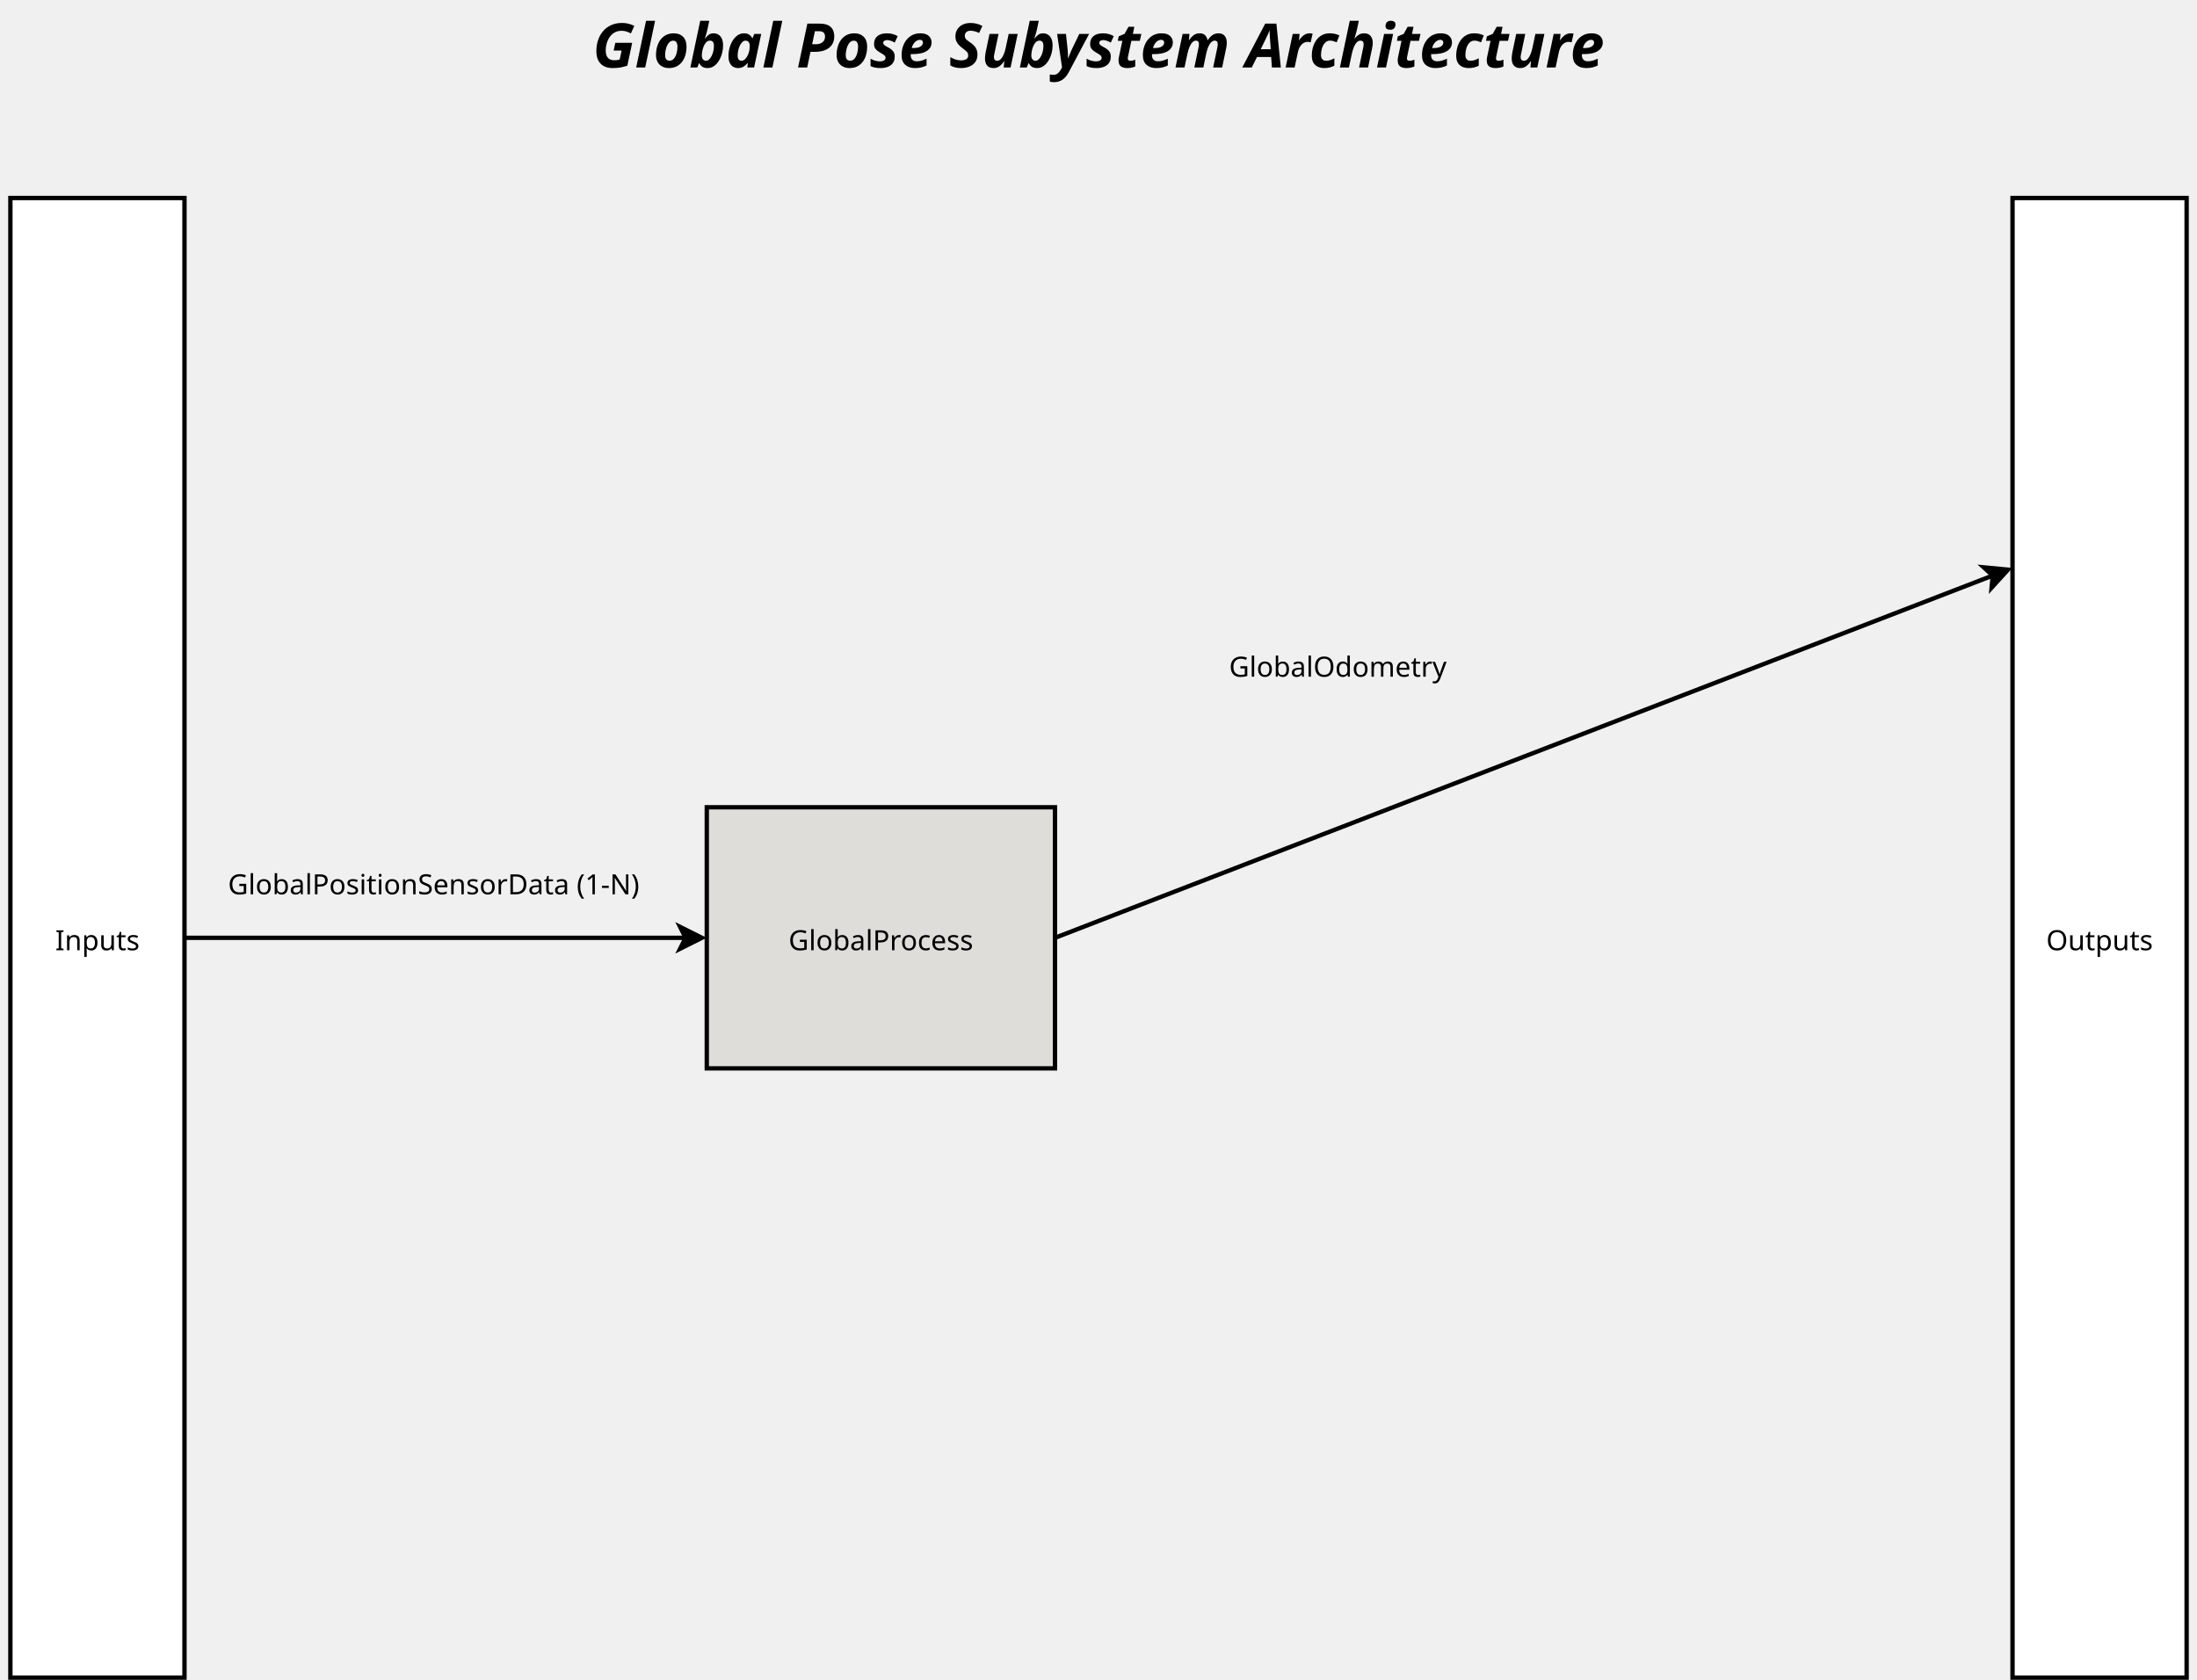
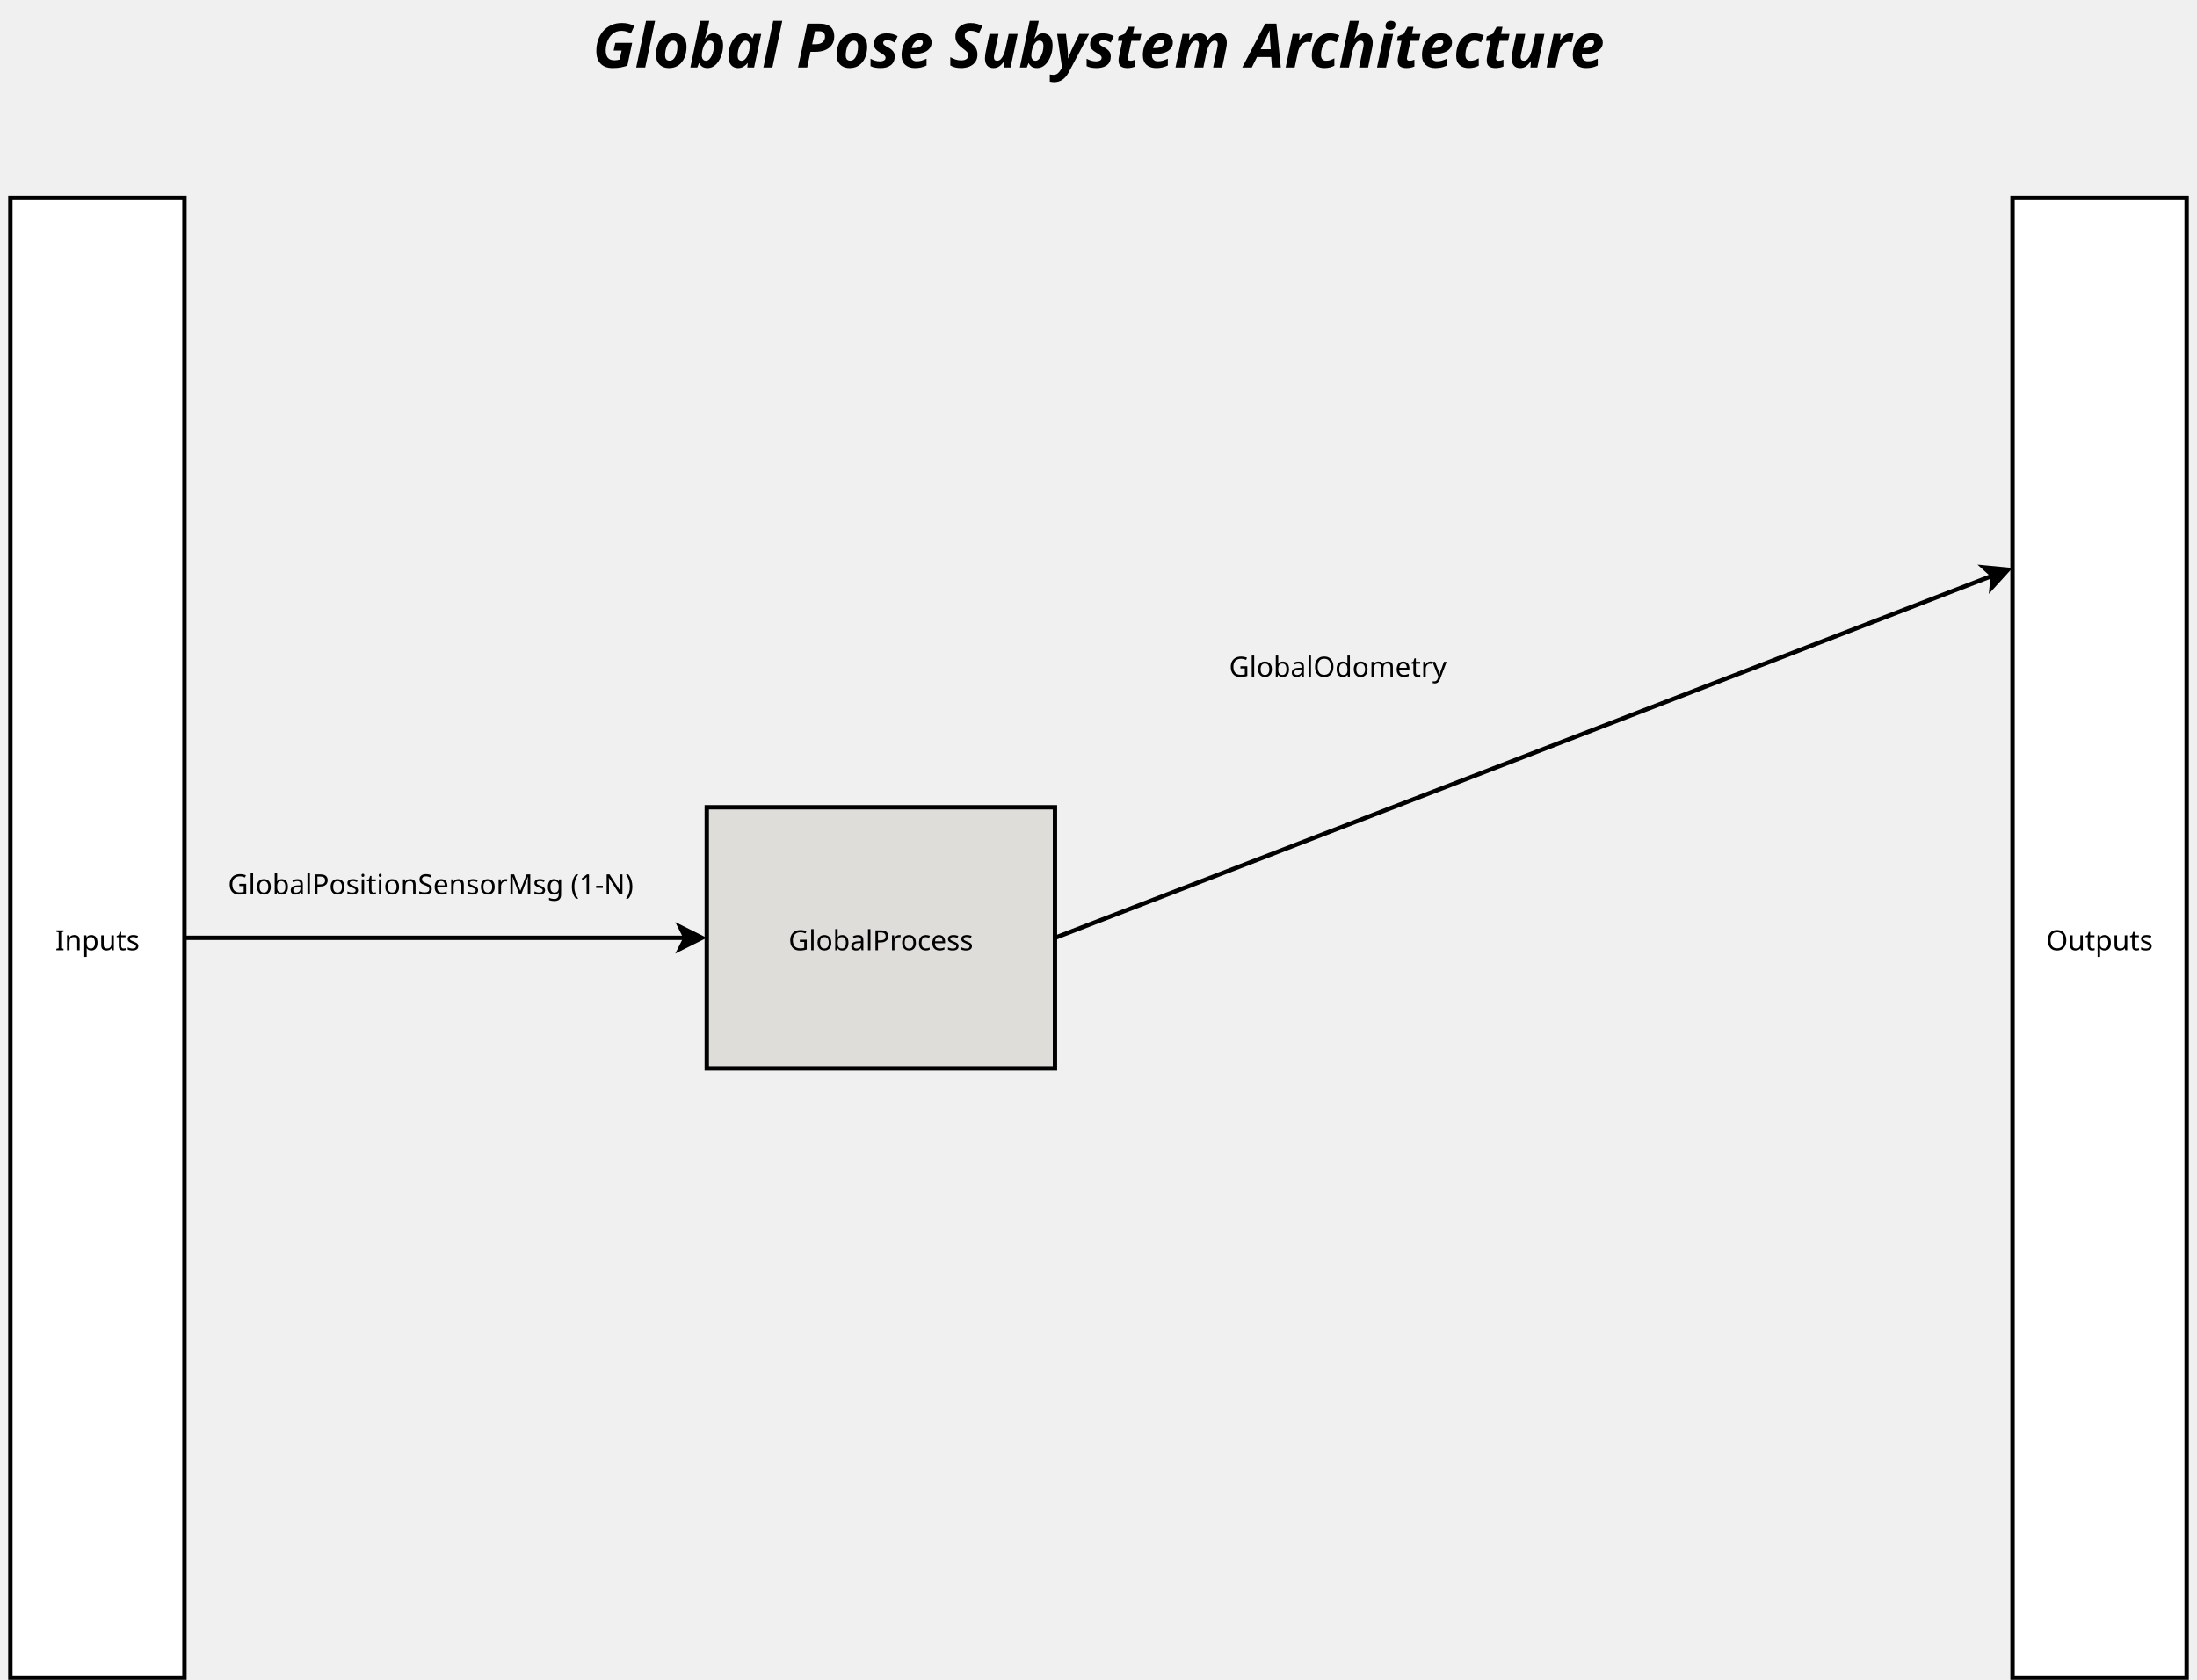
<svg xmlns="http://www.w3.org/2000/svg" width="51cm" height="39cm" viewBox="-161 -251 1002 772">
  <g id="Background">
    <text font-size="28.222" style="fill: #000000; fill-opacity: 1; stroke: none;text-anchor:middle;font-family:Sans;font-style:italic;font-weight:700" x="340" y="-220">
      <tspan x="340" y="-220">Global Pose Subystem Architecture</tspan>
    </text>
    <g>
      <line style="fill: none; stroke-opacity: 1; stroke-width: 2; stroke: #000000" x1="-80" y1="180" x2="150.264" y2="180" />
      <polygon style="fill: #000000; fill-opacity: 1; stroke-opacity: 1; stroke-width: 2; stroke: #000000" fill-rule="evenodd" points="157.764,180 147.764,185 150.264,180 147.764,175 " />
    </g>
    <g>
      <rect style="fill: #ffffff; fill-opacity: 1; stroke-opacity: 1; stroke-width: 2; stroke: #000000" x="760" y="-160" width="80" height="680" rx="0" ry="0" />
      <text font-size="12.8" style="fill: #000000; fill-opacity: 1; stroke: none;text-anchor:middle;font-family:sans-serif;font-style:normal;font-weight:normal" x="800" y="185.7">
        <tspan x="800" y="185.7">Outputs</tspan>
      </text>
    </g>
    <g>
      <line style="fill: none; stroke-opacity: 1; stroke-width: 2; stroke: #000000" x1="320" y1="180" x2="750.918" y2="13.509" />
      <polygon style="fill: #000000; fill-opacity: 1; stroke-opacity: 1; stroke-width: 2; stroke: #000000" fill-rule="evenodd" points="757.914,10.806 750.388,19.074 750.918,13.509 746.784,9.746 " />
    </g>
    <text font-size="12.8" style="fill: #000000; fill-opacity: 1; stroke: none;text-anchor:start;font-family:sans-serif;font-style:normal;font-weight:normal" x="400" y="60">
      <tspan x="400" y="60">GlobalOdometry</tspan>
    </text>
    <g>
      <rect style="fill: #ffffff; fill-opacity: 1; stroke-opacity: 1; stroke-width: 2; stroke: #000000" x="-160" y="-160" width="80" height="680" rx="0" ry="0" />
      <text font-size="12.8" style="fill: #000000; fill-opacity: 1; stroke: none;text-anchor:middle;font-family:sans-serif;font-style:normal;font-weight:normal" x="-120" y="185.7">
        <tspan x="-120" y="185.7">Inputs</tspan>
      </text>
    </g>
    <g>
      <rect style="fill: #deddda; fill-opacity: 1; stroke-opacity: 1; stroke-width: 2; stroke: #000000" x="160" y="120" width="160" height="120" rx="0" ry="0" />
      <text font-size="12.8" style="fill: #000000; fill-opacity: 1; stroke: none;text-anchor:middle;font-family:sans-serif;font-style:normal;font-weight:normal" x="240" y="185.7">
        <tspan x="240" y="185.7">GlobalProcess</tspan>
      </text>
    </g>
    <text font-size="12.8" style="fill: #000000; fill-opacity: 1; stroke: none;text-anchor:start;font-family:sans-serif;font-style:normal;font-weight:normal" x="-60" y="160">
-       <tspan x="-60" y="160">GlobalPositionSensorData (1-N)</tspan>
+       <tspan x="-60" y="160">GlobalPositionSensorMsg (1-N)</tspan>
    </text>
  </g>
</svg>
